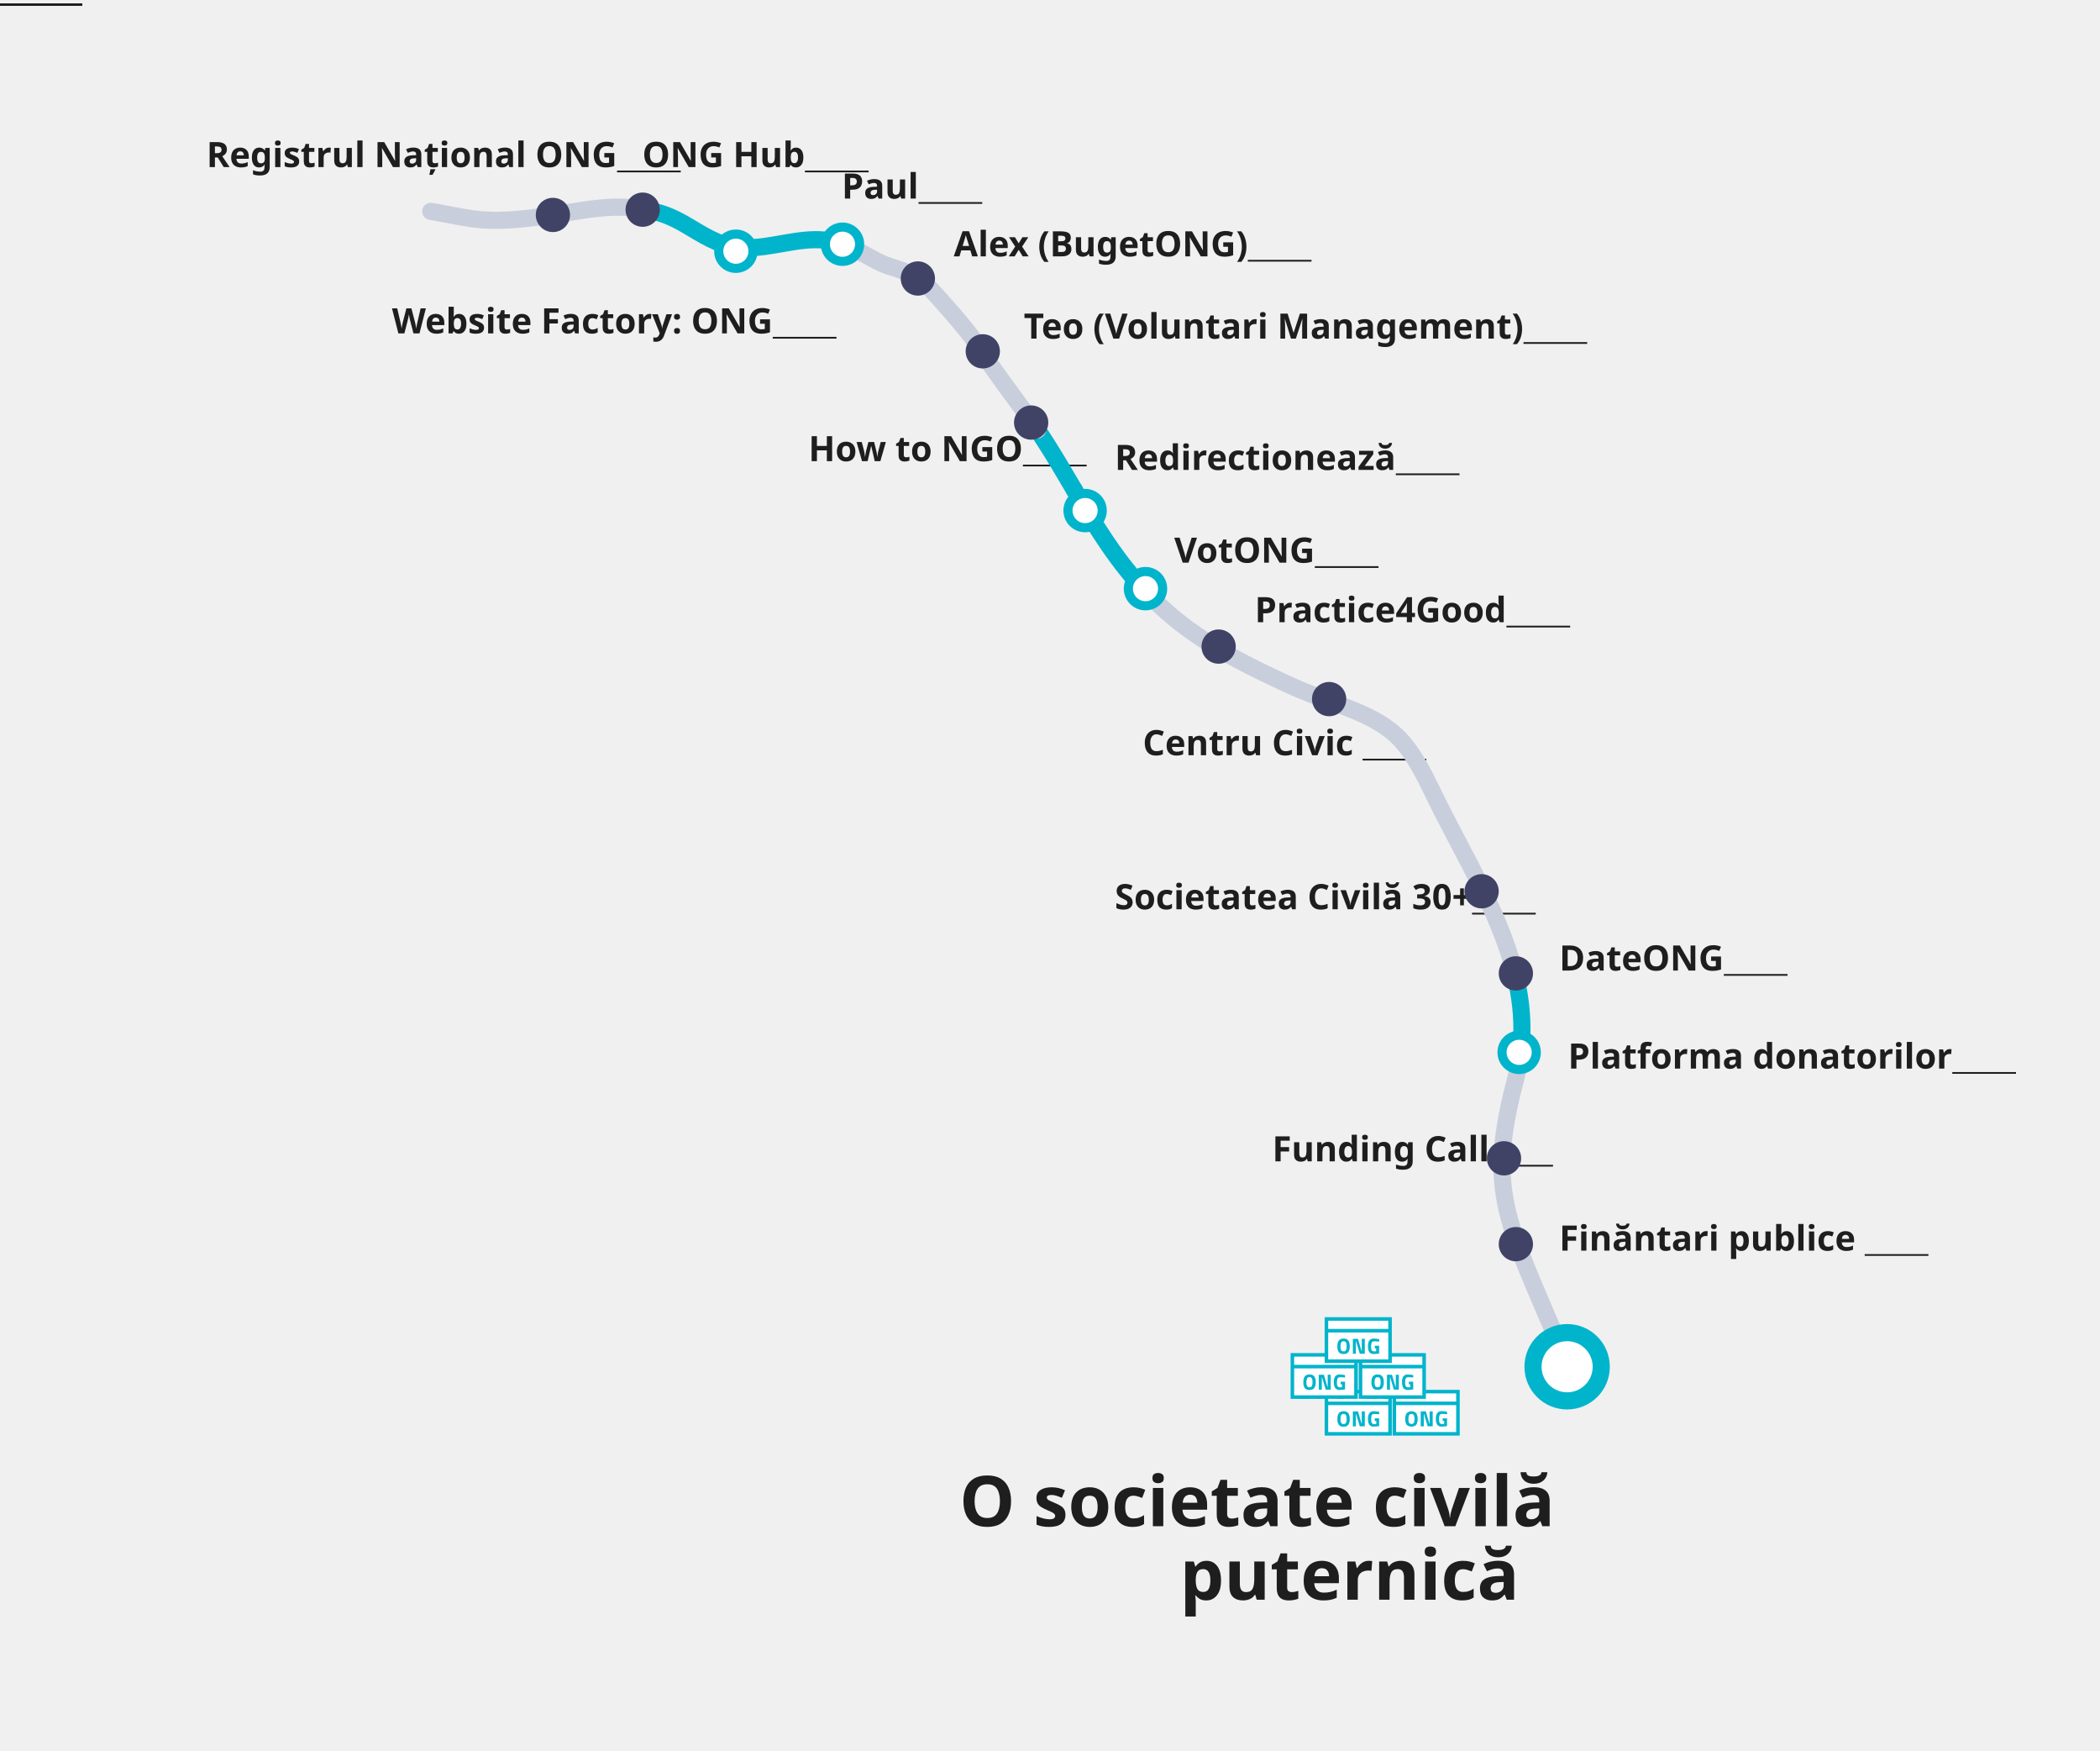
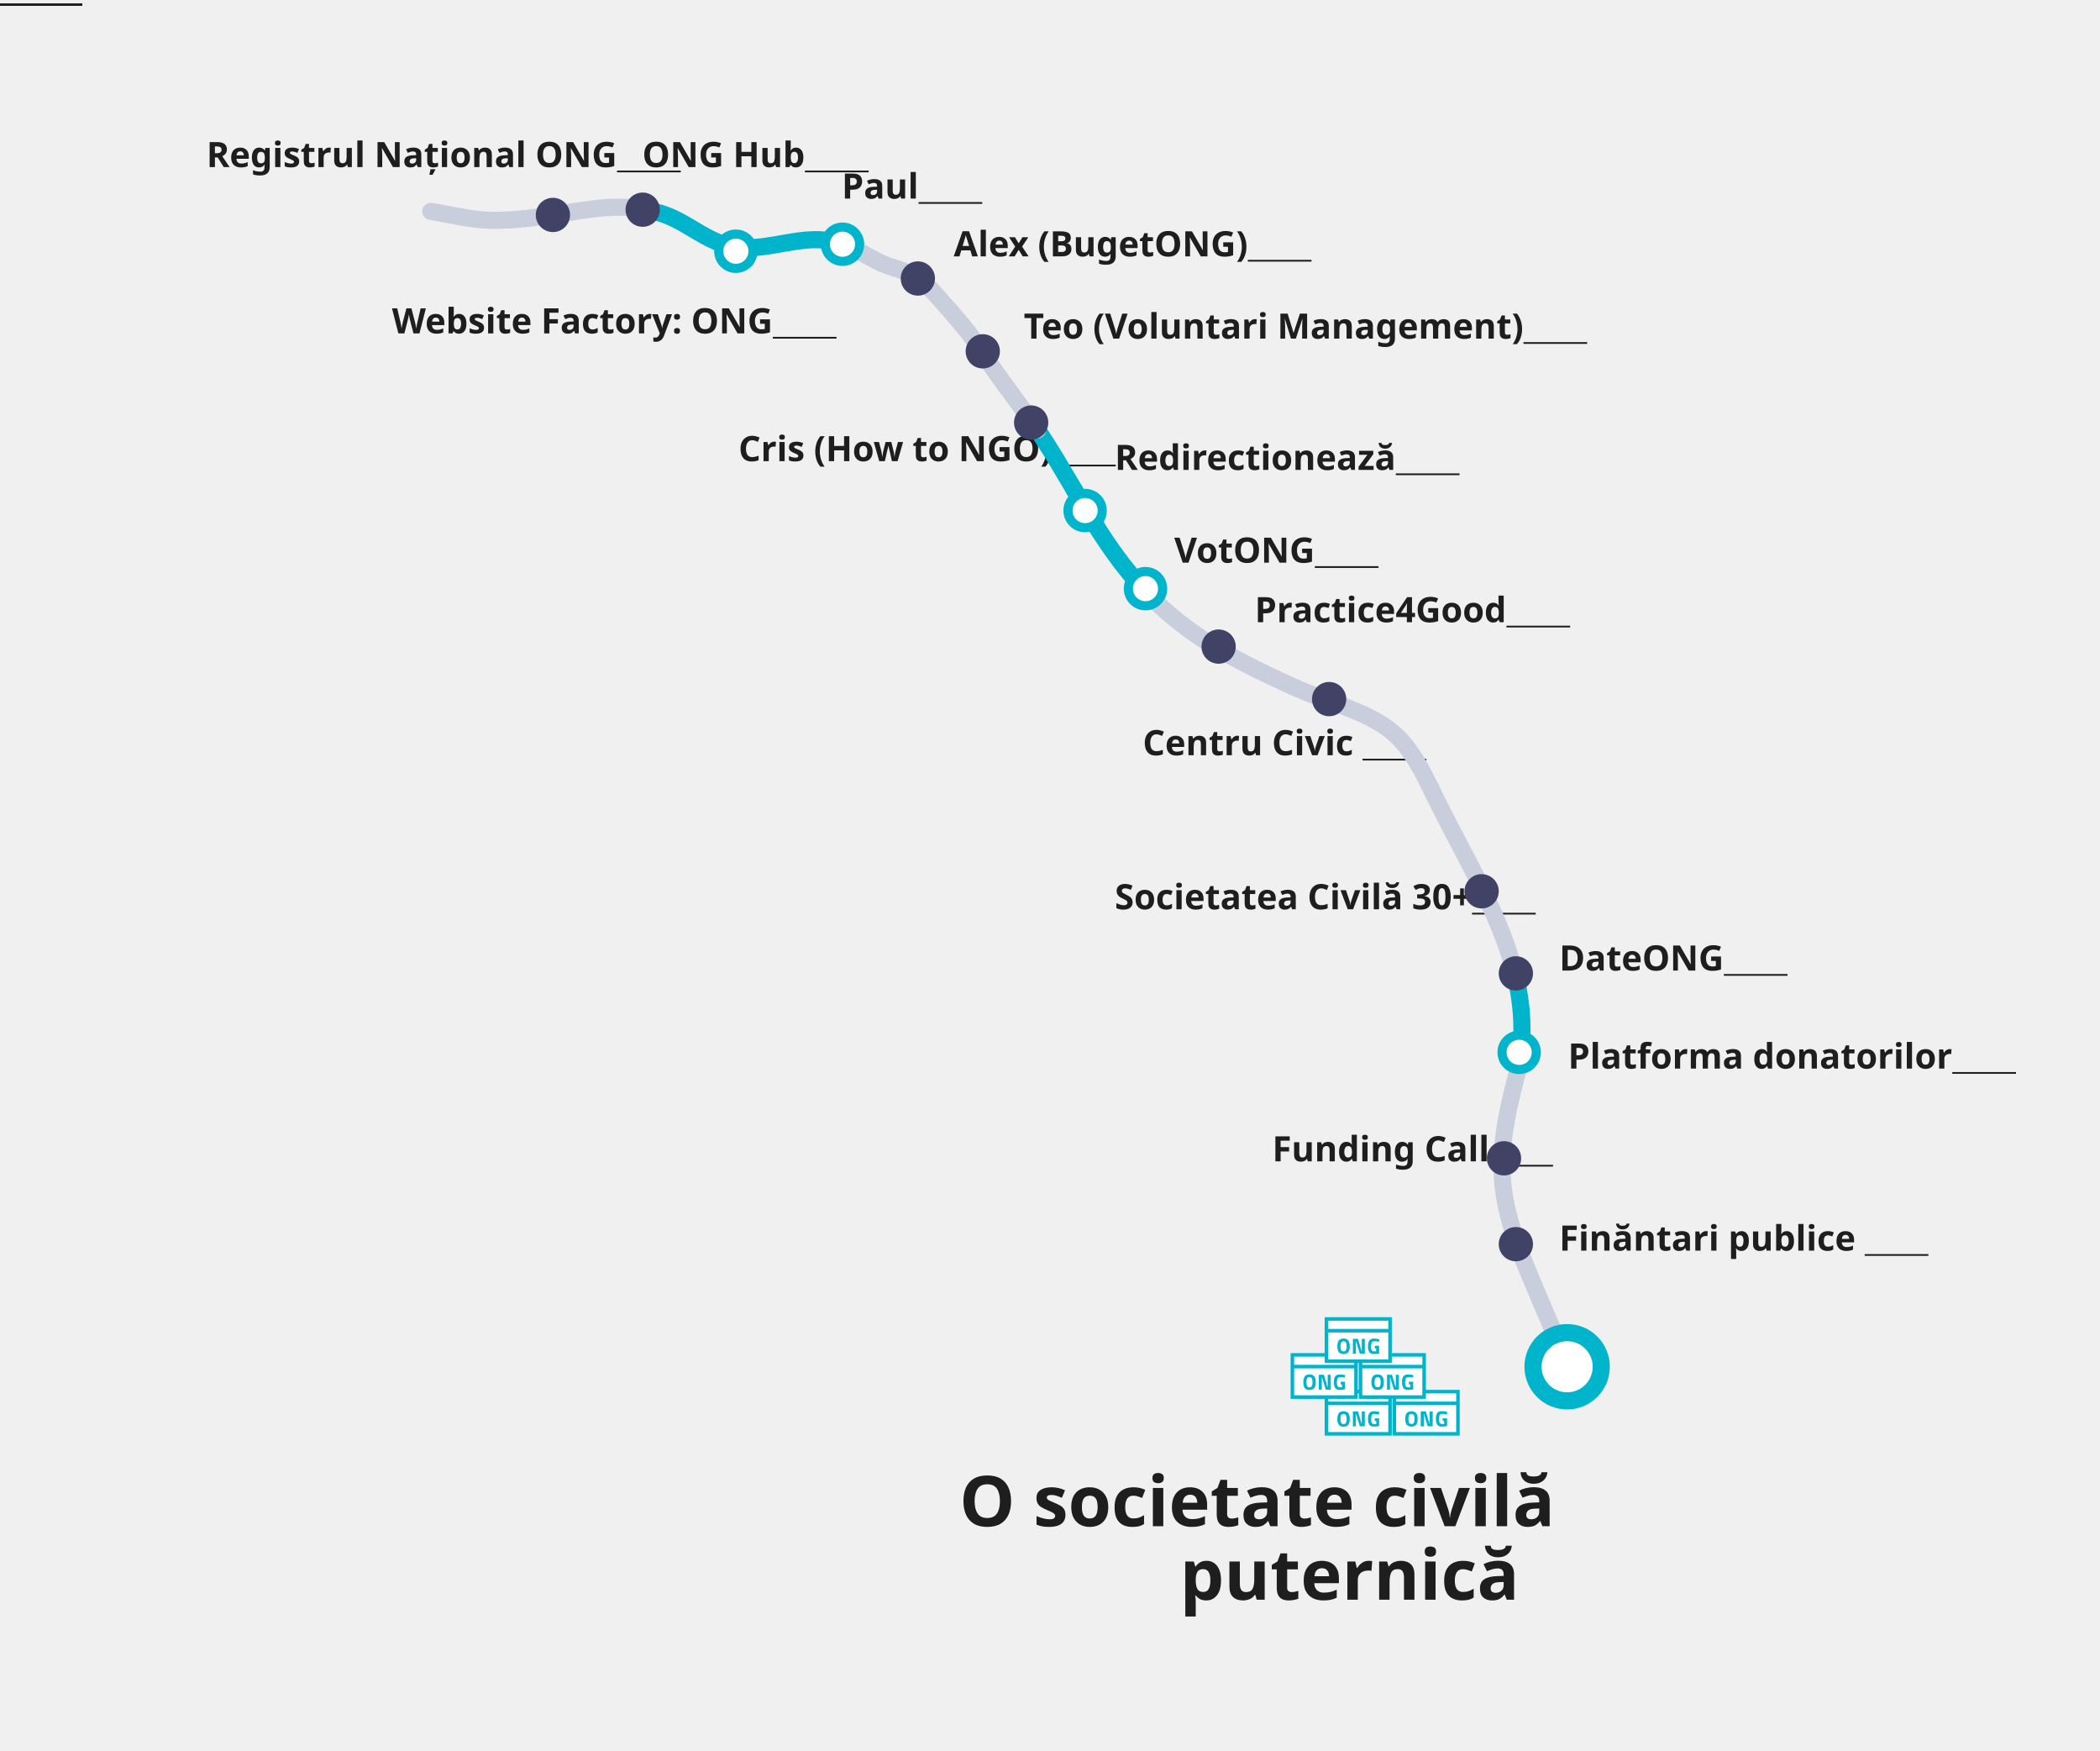
<svg xmlns="http://www.w3.org/2000/svg" viewBox="0 0 1200 1000" fill="none">
  <g id="segment-participation-04-societate-civila-puternica">
    <g id="Group 1200">
      <text class="btn-project" text-decoration="underline" cursor="pointer" data-projectid="1" id="Registrul NaÈional ONG" fill="#1E1E1E" xml:space="preserve" style="white-space: pre" font-family="Titillium Web" font-size="20" font-weight="600" letter-spacing="0px">
        <tspan x="118" y="95.45">Registrul Național ONG</tspan>
      </text>
      <text class="btn-project" text-decoration="underline" cursor="pointer" data-projectid="2" id="ONG Hub" fill="#1E1E1E" xml:space="preserve" style="white-space: pre" font-family="Titillium Web" font-size="20" font-weight="600" letter-spacing="0px">
        <tspan x="367" y="95.45">ONG Hub</tspan>
      </text>
      <text class="btn-project" text-decoration="underline" cursor="pointer" data-projectid="3" id="Website Factory: ONG" fill="#1E1E1E" xml:space="preserve" style="white-space: pre" font-family="Titillium Web" font-size="20" font-weight="600" letter-spacing="0px">
        <tspan x="224" y="190.45">Website Factory: ONG</tspan>
      </text>
      <text class="btn-project" text-decoration="underline" cursor="pointer" data-projectid="4" id="Paul" fill="#1E1E1E" xml:space="preserve" style="white-space: pre" font-family="Titillium Web" font-size="20" font-weight="600" letter-spacing="0px">
        <tspan x="481" y="113.45">Paul</tspan>
      </text>
      <text class="btn-project" text-decoration="underline" cursor="pointer" data-projectid="5" id="Alex (BugetONG)" fill="#1E1E1E" xml:space="preserve" style="white-space: pre" font-family="Titillium Web" font-size="20" font-weight="600" letter-spacing="0px">
        <tspan x="545" y="146.45">Alex (BugetONG)</tspan>
      </text>
      <text class="btn-project" text-decoration="underline" cursor="pointer" data-projectid="6" id="Teo (Voluntari Management)" fill="#1E1E1E" xml:space="preserve" style="white-space: pre" font-family="Titillium Web" font-size="20" font-weight="600" letter-spacing="0px">
        <tspan x="585" y="193.45">Teo (Voluntari Management)</tspan>
      </text>
-       <text class="btn-project" text-decoration="underline" cursor="pointer" data-projectid="7" id="How to NGO" fill="#1E1E1E" xml:space="preserve" style="white-space: pre" font-family="Titillium Web" font-size="20" font-weight="600" letter-spacing="0px">
-         <tspan x="462" y="263.45">How to NGO</tspan>
+       <text class="btn-project" text-decoration="underline" cursor="pointer" data-projectid="7" id="Cris (How to NGO)" fill="#1E1E1E" xml:space="preserve" style="white-space: pre" font-family="Titillium Web" font-size="20" font-weight="600" letter-spacing="0px">
+         <tspan x="422" y="263.45">Cris (How to NGO)</tspan>
      </text>
      <text class="btn-project" text-decoration="underline" cursor="pointer" data-projectid="8" id="RedirectioneazÄ" fill="#1E1E1E" xml:space="preserve" style="white-space: pre" font-family="Titillium Web" font-size="20" font-weight="600" letter-spacing="0px">
        <tspan x="637" y="268.45">Redirectionează</tspan>
      </text>
      <text class="btn-project" text-decoration="underline" cursor="pointer" data-projectid="9" id="VotONG" fill="#1E1E1E" xml:space="preserve" style="white-space: pre" font-family="Titillium Web" font-size="20" font-weight="600" letter-spacing="0px">
        <tspan x="671" y="321.45">VotONG</tspan>
      </text>
      <text class="btn-project" text-decoration="underline" cursor="pointer" data-projectid="10" id="Practice4Good" fill="#1E1E1E" xml:space="preserve" style="white-space: pre" font-family="Titillium Web" font-size="20" font-weight="600" letter-spacing="0px">
        <tspan x="717" y="355.45">Practice4Good</tspan>
      </text>
      <text class="btn-project" text-decoration="underline" cursor="pointer" data-projectid="11" id="Centru Civic" fill="#1E1E1E" xml:space="preserve" style="white-space: pre" font-family="Titillium Web" font-size="20" font-weight="600" letter-spacing="0px">
        <tspan x="653" y="431.45">Centru Civic</tspan>
      </text>
      <text class="btn-project" text-decoration="underline" cursor="pointer" data-projectid="12" id="Societatea CivilÄ 30+" fill="#1E1E1E" xml:space="preserve" style="white-space: pre" font-family="Titillium Web" font-size="20" font-weight="600" letter-spacing="0px">
        <tspan x="637" y="519.45">SocietateaCivilă 30+</tspan>
      </text>
      <text class="btn-project" text-decoration="underline" cursor="pointer" data-projectid="13" id="DateONG" fill="#1E1E1E" xml:space="preserve" style="white-space: pre" font-family="Titillium Web" font-size="20" font-weight="600" letter-spacing="0px">
        <tspan x="891" y="554.45">DateONG</tspan>
      </text>
      <text class="btn-project" text-decoration="underline" cursor="pointer" data-projectid="14" id="Platforma donatorilor" fill="#1E1E1E" xml:space="preserve" style="white-space: pre" font-family="Titillium Web" font-size="20" font-weight="600" letter-spacing="0px">
        <tspan x="896" y="610.45">Platformadonatorilor</tspan>
      </text>
      <text class="btn-project" text-decoration="underline" cursor="pointer" data-projectid="15" id="Funding Call" fill="#1E1E1E" xml:space="preserve" style="white-space: pre" font-family="Titillium Web" font-size="20" font-weight="600" letter-spacing="0px">
        <tspan x="727" y="663.45">Funding Call</tspan>
      </text>
      <text class="btn-project" text-decoration="underline" cursor="pointer" data-projectid="16" id="Finantri publice" fill="#1E1E1E" xml:space="preserve" style="white-space: pre" font-family="Titillium Web" font-size="20" font-weight="600" letter-spacing="0px">
        <tspan x="891" y="714.45">Finăntari publice </tspan>
      </text>
      <g id="icon-o-societate-civila-puternica 1">
        <path id="Vector" d="M794.313 795.011H757.963V819.126H794.313V795.011Z" fill="white" stroke="#00B4CC" stroke-width="2.025" stroke-miterlimit="10" />
        <path id="Vector_2" d="M757.963 801.715H794.327" stroke="#00B4CC" stroke-width="2.025" stroke-miterlimit="10" />
        <path id="Vector_3" d="M770.484 813.979C770.143 814.357 769.717 814.65 769.242 814.833C768.766 815.016 768.254 815.084 767.747 815.033C767.24 815.084 766.728 815.016 766.253 814.833C765.777 814.65 765.351 814.357 765.01 813.979C764.409 812.984 764.131 811.826 764.216 810.667C764.136 809.494 764.413 808.325 765.01 807.314C765.344 806.924 765.768 806.621 766.244 806.431C766.721 806.24 767.236 806.167 767.747 806.219C768.258 806.167 768.773 806.24 769.25 806.431C769.726 806.621 770.15 806.924 770.484 807.314C771.087 808.323 771.365 809.494 771.278 810.667C771.372 811.827 771.094 812.987 770.484 813.979ZM766.379 812.87C766.524 813.095 766.729 813.276 766.97 813.392C767.212 813.508 767.481 813.555 767.747 813.527C768.014 813.555 768.283 813.508 768.524 813.392C768.766 813.276 768.971 813.095 769.116 812.87C769.412 812.175 769.539 811.42 769.485 810.667C769.533 809.9 769.407 809.133 769.116 808.422C768.955 808.212 768.748 808.042 768.51 807.925C768.273 807.808 768.012 807.747 767.747 807.747C767.483 807.747 767.221 807.808 766.984 807.925C766.747 808.042 766.54 808.212 766.379 808.422C766.087 809.133 765.961 809.9 766.009 810.667C765.951 811.419 766.073 812.174 766.365 812.87H766.379Z" fill="#00B4CC" />
        <path id="Vector_4" d="M773.07 814.882V806.315H775.986L778.038 813.322H778.162V806.315H779.886V814.828H777.039L774.891 807.875H774.767V814.882H773.07Z" fill="#00B4CC" />
        <path id="Vector_5" d="M785.593 811.789V810.284H788.07V814.705C787.111 814.874 786.141 814.97 785.168 814.992C784.659 815.054 784.143 814.989 783.666 814.802C783.188 814.616 782.764 814.314 782.431 813.925C781.881 812.902 781.638 811.742 781.733 810.585C781.634 809.419 781.902 808.252 782.5 807.246C782.827 806.877 783.237 806.592 783.696 806.414C784.156 806.235 784.651 806.169 785.141 806.219C785.987 806.229 786.831 806.32 787.659 806.493L788.111 806.575V807.944C787.298 807.846 786.48 807.791 785.661 807.779C785.194 807.742 784.725 807.817 784.292 807.998C784.006 808.195 783.806 808.494 783.731 808.833C783.577 809.515 783.512 810.215 783.54 810.914C783.484 811.618 783.611 812.325 783.909 812.966C784.087 813.187 784.32 813.357 784.584 813.461C784.848 813.564 785.134 813.596 785.415 813.555H786.441V811.789H785.593Z" fill="#00B4CC" />
        <path id="Vector_6" d="M833.112 795.011H796.762V819.126H833.112V795.011Z" fill="white" stroke="#00B4CC" stroke-width="2.025" stroke-miterlimit="10" />
        <path id="Vector_7" d="M796.762 801.715H833.112" stroke="#00B4CC" stroke-width="2.025" stroke-miterlimit="10" />
        <path id="Vector_8" d="M809.283 813.98C808.531 814.653 807.556 815.025 806.546 815.025C805.536 815.025 804.562 814.653 803.809 813.98C803.199 812.988 802.921 811.828 803.015 810.668C802.929 809.495 803.206 808.324 803.809 807.314C804.547 806.612 805.527 806.22 806.546 806.22C807.565 806.22 808.545 806.612 809.283 807.314C809.881 808.326 810.157 809.495 810.077 810.668C810.162 811.827 809.885 812.985 809.283 813.98ZM805.178 812.871C805.345 813.072 805.554 813.234 805.79 813.345C806.027 813.456 806.285 813.513 806.546 813.513C806.807 813.513 807.066 813.456 807.302 813.345C807.539 813.234 807.748 813.072 807.915 812.871C808.211 812.176 808.338 811.421 808.284 810.668C808.332 809.901 808.206 809.134 807.915 808.423C807.754 808.213 807.547 808.043 807.309 807.926C807.072 807.809 806.811 807.748 806.546 807.748C806.282 807.748 806.02 807.809 805.783 807.926C805.546 808.043 805.339 808.213 805.178 808.423C804.886 809.134 804.76 809.901 804.808 810.668C804.75 811.42 804.872 812.175 805.164 812.871H805.178Z" fill="#00B4CC" />
        <path id="Vector_9" d="M811.845 814.882V806.315H814.76L816.799 813.322H816.936V806.315H818.688V814.828H815.841L813.72 807.82H813.597V814.828L811.845 814.882Z" fill="#00B4CC" />
        <path id="Vector_10" d="M824.395 811.789V810.284H826.9V814.704C825.942 814.874 824.972 814.97 823.999 814.992C823.49 815.053 822.973 814.988 822.496 814.802C822.018 814.616 821.594 814.314 821.261 813.924C820.683 812.896 820.421 811.72 820.509 810.544C820.414 809.376 820.687 808.209 821.289 807.204C821.616 806.836 822.026 806.551 822.486 806.372C822.945 806.194 823.44 806.127 823.93 806.178C824.776 806.187 825.62 806.279 826.448 806.451L826.9 806.534V807.902C826.082 807.804 825.26 807.749 824.436 807.738C823.969 807.699 823.5 807.774 823.068 807.957C822.782 808.154 822.581 808.452 822.507 808.792C822.352 809.474 822.288 810.173 822.315 810.872C822.26 811.577 822.387 812.284 822.685 812.925C822.917 813.322 823.424 813.513 824.19 813.513H825.217V811.789H824.395Z" fill="#00B4CC" />
        <path id="Vector_11" d="M747.355 796.405H752.652" stroke="#00B4CC" stroke-width="2.025" stroke-linecap="round" stroke-linejoin="round" />
        <path id="Vector_12" d="M751.981 798.131H754.637" stroke="#00B4CC" stroke-width="2.025" stroke-linecap="round" stroke-linejoin="round" />
        <path id="Vector_13" d="M742.592 798.131H747.888" stroke="#00B4CC" stroke-width="2.025" stroke-linecap="round" stroke-linejoin="round" />
        <path id="Vector_14" d="M766.981 796.405H772.278" stroke="#00B4CC" stroke-width="2.025" stroke-linecap="round" stroke-linejoin="round" />
        <path id="Vector_15" d="M786.305 796.405H791.601" stroke="#00B4CC" stroke-width="2.025" stroke-linecap="round" stroke-linejoin="round" />
        <path id="Vector_16" d="M764.859 798.131H767.501" stroke="#00B4CC" stroke-width="2.025" stroke-linecap="round" stroke-linejoin="round" />
        <path id="Vector_17" d="M790.932 798.131H793.587" stroke="#00B4CC" stroke-width="2.025" stroke-linecap="round" stroke-linejoin="round" />
        <path id="Vector_18" d="M781.542 798.131H786.839" stroke="#00B4CC" stroke-width="2.025" stroke-linecap="round" stroke-linejoin="round" />
        <path id="Vector_19" d="M774.85 774.015H738.5V798.13H774.85V774.015Z" fill="white" stroke="#00B4CC" stroke-width="2.025" stroke-miterlimit="10" />
        <path id="Vector_20" d="M738.5 780.722H774.85" stroke="#00B4CC" stroke-width="2.025" stroke-miterlimit="10" />
        <path id="Vector_21" d="M751.009 792.985C750.668 793.365 750.242 793.658 749.767 793.841C749.291 794.024 748.779 794.092 748.271 794.039C747.765 794.091 747.252 794.023 746.777 793.839C746.301 793.656 745.876 793.364 745.534 792.985C744.947 791.986 744.684 790.829 744.782 789.673C744.701 788.501 744.978 787.332 745.575 786.32C745.91 785.931 746.333 785.628 746.81 785.438C747.286 785.247 747.802 785.174 748.313 785.225C748.823 785.173 749.339 785.245 749.816 785.436C750.293 785.627 750.716 785.93 751.05 786.32C751.653 787.33 751.93 788.501 751.844 789.673C751.926 790.838 751.633 791.999 751.009 792.985ZM746.903 791.877C747.048 792.102 747.253 792.283 747.494 792.399C747.736 792.515 748.005 792.561 748.271 792.534C748.538 792.561 748.807 792.515 749.049 792.399C749.29 792.283 749.495 792.102 749.64 791.877C749.936 791.182 750.063 790.427 750.01 789.673C750.058 788.907 749.931 788.14 749.64 787.429C749.501 787.195 749.299 787.005 749.057 786.882C748.815 786.758 748.542 786.706 748.271 786.731C748.001 786.706 747.728 786.758 747.486 786.882C747.244 787.005 747.042 787.195 746.903 787.429C746.612 788.14 746.485 788.907 746.533 789.673C746.476 790.426 746.598 791.181 746.889 791.877H746.903Z" fill="#00B4CC" />
        <path id="Vector_22" d="M753.596 793.888V785.375H756.511L758.564 792.382H758.687V785.375H760.411V793.888H757.565L755.443 786.88H755.32V793.888H753.596Z" fill="#00B4CC" />
        <path id="Vector_23" d="M766.12 790.837V789.331H768.597V793.752C767.639 793.921 766.669 794.017 765.696 794.039C765.187 794.101 764.67 794.036 764.193 793.849C763.715 793.663 763.291 793.362 762.958 792.972C762.387 791.941 762.13 790.766 762.219 789.591C762.12 788.425 762.388 787.258 762.986 786.252C763.313 785.883 763.723 785.598 764.183 785.42C764.642 785.241 765.137 785.175 765.627 785.225C766.473 785.237 767.315 785.324 768.145 785.485L768.597 785.581V786.95C767.784 786.852 766.966 786.797 766.147 786.786C765.68 786.748 765.211 786.823 764.779 787.005C764.634 787.099 764.51 787.221 764.413 787.365C764.317 787.508 764.25 787.67 764.218 787.839C764.038 788.509 763.946 789.199 763.944 789.892C763.888 790.597 764.015 791.304 764.313 791.945C764.491 792.166 764.724 792.336 764.988 792.439C765.252 792.543 765.538 792.575 765.819 792.534H766.845V790.837H766.12Z" fill="#00B4CC" />
        <path id="Vector_24" d="M806.057 796.405H811.353" stroke="#00B4CC" stroke-width="2.025" stroke-linecap="round" stroke-linejoin="round" />
        <path id="Vector_25" d="M813.786 774.015H777.436V798.13H813.786V774.015Z" fill="white" stroke="#00B4CC" stroke-width="2.025" stroke-miterlimit="10" />
        <path id="Vector_26" d="M777.436 780.722H813.8" stroke="#00B4CC" stroke-width="2.025" stroke-miterlimit="10" />
        <path id="Vector_27" d="M789.947 792.985C789.602 793.356 789.174 793.641 788.699 793.816C788.224 793.992 787.714 794.054 787.21 793.998C786.703 794.049 786.191 793.981 785.716 793.798C785.24 793.615 784.814 793.322 784.473 792.944C783.872 791.949 783.594 790.791 783.679 789.632C783.607 788.473 783.884 787.32 784.473 786.32C784.807 785.93 785.231 785.628 785.707 785.437C786.184 785.246 786.699 785.174 787.21 785.225C787.721 785.174 788.236 785.246 788.713 785.437C789.189 785.628 789.613 785.93 789.947 786.32C790.545 787.332 790.821 788.501 790.741 789.673C790.826 790.832 790.549 791.99 789.947 792.985ZM785.841 791.876C786.008 792.077 786.218 792.239 786.454 792.35C786.691 792.461 786.949 792.519 787.21 792.519C787.471 792.519 787.729 792.461 787.966 792.35C788.203 792.239 788.412 792.077 788.579 791.876C788.875 791.181 789.002 790.426 788.948 789.673C788.996 788.906 788.87 788.139 788.579 787.428C788.418 787.218 788.211 787.048 787.973 786.931C787.736 786.814 787.475 786.753 787.21 786.753C786.945 786.753 786.684 786.814 786.447 786.931C786.21 787.048 786.003 787.218 785.841 787.428C785.55 788.139 785.424 788.906 785.472 789.673C785.419 790.426 785.545 791.181 785.841 791.876Z" fill="#00B4CC" />
        <path id="Vector_28" d="M792.548 793.888V785.375H795.422L797.475 792.382H797.598V785.375H799.322V793.888H796.517L794.395 786.88H794.272V793.888H792.548Z" fill="#00B4CC" />
        <path id="Vector_29" d="M805.069 790.837V789.331H807.546V793.752C806.588 793.921 805.618 794.017 804.645 794.039C804.136 794.101 803.62 794.036 803.142 793.849C802.665 793.663 802.24 793.362 801.908 792.972C801.337 791.941 801.08 790.766 801.169 789.591C801.07 788.425 801.338 787.258 801.935 786.252C802.262 785.883 802.673 785.598 803.132 785.42C803.591 785.241 804.086 785.175 804.576 785.225C805.422 785.237 806.265 785.324 807.095 785.485L807.546 785.581V786.95C806.729 786.852 805.906 786.797 805.083 786.786C804.616 786.747 804.146 786.822 803.714 787.005C803.569 787.099 803.445 787.221 803.349 787.365C803.252 787.508 803.186 787.67 803.153 787.839C802.992 788.511 802.918 789.201 802.934 789.892C802.879 790.597 803.006 791.304 803.304 791.945C803.482 792.166 803.714 792.336 803.978 792.439C804.242 792.543 804.529 792.575 804.809 792.534H805.836V790.837H805.069Z" fill="#00B4CC" />
        <path id="Vector_30" d="M794.313 753.5H757.963V777.615H794.313V753.5Z" fill="white" stroke="#00B4CC" stroke-width="2.025" stroke-miterlimit="10" />
        <path id="Vector_31" d="M757.963 760.207H794.327" stroke="#00B4CC" stroke-width="2.025" stroke-miterlimit="10" />
        <path id="Vector_32" d="M770.484 772.47C770.143 772.848 769.717 773.141 769.242 773.324C768.766 773.507 768.254 773.575 767.747 773.524C767.24 773.575 766.728 773.507 766.253 773.324C765.777 773.141 765.351 772.848 765.01 772.47C764.409 771.475 764.131 770.317 764.216 769.158C764.136 767.986 764.413 766.817 765.01 765.805C765.344 765.415 765.768 765.113 766.244 764.922C766.721 764.731 767.236 764.659 767.747 764.71C768.258 764.659 768.773 764.731 769.25 764.922C769.726 765.113 770.15 765.415 770.484 765.805C771.087 766.814 771.365 767.985 771.278 769.158C771.372 770.318 771.094 771.478 770.484 772.47ZM766.379 771.361C766.524 771.586 766.729 771.767 766.97 771.883C767.212 771.999 767.481 772.046 767.747 772.018C768.014 772.046 768.283 771.999 768.524 771.883C768.766 771.767 768.971 771.586 769.116 771.361C769.412 770.666 769.539 769.911 769.485 769.158C769.533 768.391 769.407 767.624 769.116 766.913C768.955 766.703 768.748 766.533 768.51 766.416C768.273 766.299 768.012 766.238 767.747 766.238C767.483 766.238 767.221 766.299 766.984 766.416C766.747 766.533 766.54 766.703 766.379 766.913C766.087 767.624 765.961 768.391 766.009 769.158C765.951 769.91 766.073 770.665 766.365 771.361H766.379Z" fill="#00B4CC" />
        <path id="Vector_33" d="M773.07 773.373V764.86H775.986L778.038 771.867H778.162V764.86H779.886V773.373H777.039L774.891 766.365H774.767V773.373H773.07Z" fill="#00B4CC" />
        <path id="Vector_34" d="M785.595 770.319V768.814H788.072V773.234C787.114 773.404 786.144 773.5 785.171 773.522C784.662 773.583 784.145 773.518 783.668 773.332C783.19 773.146 782.766 772.844 782.433 772.454C781.877 771.419 781.634 770.244 781.735 769.074C781.636 767.908 781.904 766.74 782.502 765.734C782.829 765.366 783.239 765.081 783.699 764.902C784.158 764.724 784.653 764.657 785.143 764.708C785.989 764.719 786.831 764.806 787.661 764.968L788.113 765.064V766.432C787.3 766.335 786.482 766.28 785.663 766.268C785.196 766.231 784.727 766.306 784.295 766.487C784.15 766.581 784.025 766.704 783.929 766.847C783.833 766.991 783.766 767.152 783.733 767.322C783.555 767.987 783.463 768.672 783.46 769.361C783.404 770.066 783.531 770.773 783.829 771.414C784.007 771.635 784.24 771.805 784.504 771.908C784.768 772.011 785.054 772.044 785.335 772.003H786.361V770.319H785.595Z" fill="#00B4CC" />
      </g>
      <text id="O societate civilÄ puternicÄ" fill="#1E1E1E" xml:space="preserve" style="white-space: pre" font-family="Titillium Web" font-size="40" font-weight="600" letter-spacing="0px">
        <tspan x="548.227" y="871.9">O societate civilă </tspan>
        <tspan x="674.203" y="913.9">puternică</tspan>
      </text>
      <g id="Group 1199">
        <path id="Vector_35" d="M865.848 557.127C864.464 551.462 862.794 545.824 860.836 540.238C850.368 510.323 832.54 481.531 818.078 451.355C815.651 446.291 813.171 441.436 810.561 436.946C806.097 429.298 801.242 422.746 795.499 418.1C789.13 412.931 782.003 409.303 774.225 406.066C763.496 401.602 751.541 397.974 738.802 392.257C737.053 391.474 735.304 390.691 733.529 389.856C725.724 386.227 718.415 382.729 711.524 379.153C698.185 372.262 686.386 365.162 675.423 356.73C672.865 354.772 670.359 352.71 667.905 350.596C663.337 346.654 658.899 342.425 654.54 337.779" stroke="#C8CEDB" stroke-width="9.794" stroke-miterlimit="10" stroke-linecap="round" stroke-linejoin="round" />
        <path id="Vector_36" d="M868.851 601.581C869.033 600.119 869.164 598.683 869.294 597.222C869.425 595.629 869.529 594.063 869.581 592.471C870.077 580.359 868.616 568.612 865.849 557.101" stroke="#00B4CC" stroke-width="9.794" stroke-miterlimit="10" stroke-linecap="round" stroke-linejoin="round" />
        <path id="Vector_37" d="M896.154 779.398C891.743 769.818 887.592 760.394 883.703 751.258C878.038 737.971 873.209 726.773 869.32 716.645C860.784 694.352 856.816 677.255 858.748 654.858C859.035 651.621 859.427 648.254 859.975 644.756C861.202 636.611 863.133 627.684 865.796 617.582C867.232 612.179 868.224 606.853 868.85 601.607" stroke="#C8CEDB" stroke-width="9.794" stroke-miterlimit="10" stroke-linecap="round" stroke-linejoin="round" />
        <path id="Vector_38" d="M613.897 279.881C621.729 293.246 629.638 306.533 638.905 319.036C640.34 320.968 641.802 322.9 643.316 324.779C647.023 329.452 650.756 333.759 654.541 337.779" stroke="#00B4CC" stroke-width="9.794" stroke-miterlimit="10" stroke-linecap="round" stroke-linejoin="round" />
        <path id="Vector_39" d="M592.806 245.634C594.346 247.878 595.86 250.149 597.322 252.447C602.386 260.356 607.163 268.422 611.887 276.488C612.54 277.61 613.219 278.733 613.871 279.855" stroke="#00B4CC" stroke-width="9.794" stroke-miterlimit="10" stroke-linecap="round" stroke-linejoin="round" />
        <path id="Vector_40" d="M592.806 245.634C590.274 241.901 587.637 238.22 585.001 234.566C581.686 229.998 578.344 225.456 575.003 220.914C571.74 216.476 568.529 212.013 565.397 207.471C563.491 204.704 561.612 201.911 559.785 199.065C558.949 197.76 558.062 196.455 557.174 195.176C551.51 187.162 544.775 179.67 538.197 172.231C537.44 171.369 536.683 170.534 535.952 169.673C531.123 164.165 527.182 160.589 522.483 157.848C518.802 155.707 514.678 154.115 509.301 152.497C498.128 149.155 489.645 141.011 477.48 138.14" stroke="#C8CEDB" stroke-width="9.794" stroke-miterlimit="10" stroke-linecap="round" stroke-linejoin="round" />
        <path id="Vector_41" d="M424.646 141.533C440.805 142.029 455.684 135.607 471.502 137.174C473.486 137.356 475.47 137.696 477.506 138.165" stroke="#00B4CC" stroke-width="9.794" stroke-miterlimit="10" stroke-linecap="round" stroke-linejoin="round" />
        <path id="Vector_42" d="M374.266 120.963C382.593 122.921 389.38 126.915 396.01 130.883C404.677 136.051 413.134 141.167 424.62 141.533" stroke="#00B4CC" stroke-width="9.794" stroke-miterlimit="10" stroke-linecap="round" stroke-linejoin="round" />
        <path id="Vector_43" d="M313.576 123.156C334.171 120.18 351.661 115.742 371.238 120.31" stroke="#C8CEDB" stroke-width="9.794" stroke-miterlimit="10" stroke-linecap="round" stroke-linejoin="round" />
        <path id="Vector_44" d="M246.15 120.754C252.937 121.877 259.907 123.365 267.868 124.67C282.904 127.124 298.253 125.375 313.576 123.156" stroke="#C8CEDB" stroke-width="9.794" stroke-miterlimit="10" stroke-linecap="round" stroke-linejoin="round" />
        <path id="Vector_45" d="M895.501 800.307C906.27 800.307 915.001 791.577 915.001 780.808C915.001 770.039 906.27 761.308 895.501 761.308C884.732 761.308 876.002 770.039 876.002 780.808C876.002 791.577 884.732 800.307 895.501 800.307Z" fill="white" stroke="#00B4CC" stroke-width="9.794" stroke-miterlimit="10" stroke-linecap="round" stroke-linejoin="round" />
        <path id="Vector_46" d="M315.952 132.579C321.358 132.579 325.741 128.196 325.741 122.79C325.741 117.384 321.358 113.001 315.952 113.001C310.546 113.001 306.163 117.384 306.163 122.79C306.163 128.196 310.546 132.579 315.952 132.579Z" fill="#404366" />
        <path id="Vector_47" d="M367.245 129.578C372.651 129.578 377.034 125.195 377.034 119.789C377.034 114.383 372.651 110 367.245 110C361.839 110 357.456 114.383 357.456 119.789C357.456 125.195 361.839 129.578 367.245 129.578Z" fill="#404366" />
        <path id="Vector_48" d="M420.496 153.306C425.902 153.306 430.285 148.923 430.285 143.517C430.285 138.111 425.902 133.728 420.496 133.728C415.09 133.728 410.707 138.111 410.707 143.517C410.707 148.923 415.09 153.306 420.496 153.306Z" fill="white" stroke="#00B4CC" stroke-width="5.221" stroke-miterlimit="10" stroke-linecap="round" stroke-linejoin="round" />
        <path id="Vector_49" d="M481.423 149.311C486.829 149.311 491.211 144.929 491.211 139.522C491.211 134.116 486.829 129.734 481.423 129.734C476.016 129.734 471.634 134.116 471.634 139.522C471.634 144.929 476.016 149.311 481.423 149.311Z" fill="white" stroke="#00B4CC" stroke-width="5.221" stroke-miterlimit="10" stroke-linecap="round" stroke-linejoin="round" />
        <path id="Vector_50" d="M561.586 210.499C566.992 210.499 571.374 206.116 571.374 200.71C571.374 195.303 566.992 190.921 561.586 190.921C556.179 190.921 551.797 195.303 551.797 200.71C551.797 206.116 556.179 210.499 561.586 210.499Z" fill="#404366" />
        <path id="Vector_51" d="M589.229 251.194C594.635 251.194 599.018 246.811 599.018 241.405C599.018 235.999 594.635 231.616 589.229 231.616C583.823 231.616 579.44 235.999 579.44 241.405C579.44 246.811 583.823 251.194 589.229 251.194Z" fill="#404366" />
        <path id="Vector_52" d="M524.493 168.889C529.899 168.889 534.282 164.507 534.282 159.1C534.282 153.694 529.899 149.312 524.493 149.312C519.087 149.312 514.704 153.694 514.704 159.1C514.704 164.507 519.087 168.889 524.493 168.889Z" fill="#404366" />
        <path id="Vector_53" d="M620.057 301.468C625.464 301.468 629.846 297.086 629.846 291.68C629.846 286.273 625.464 281.891 620.057 281.891C614.651 281.891 610.269 286.273 610.269 291.68C610.269 297.086 614.651 301.468 620.057 301.468Z" fill="white" stroke="#00B4CC" stroke-width="5.221" stroke-miterlimit="10" stroke-linecap="round" stroke-linejoin="round" />
        <path id="Vector_54" d="M654.566 346.08C659.972 346.08 664.355 341.697 664.355 336.291C664.355 330.885 659.972 326.502 654.566 326.502C649.16 326.502 644.777 330.885 644.777 336.291C644.777 341.697 649.16 346.08 654.566 346.08Z" fill="white" stroke="#00B4CC" stroke-width="5.221" stroke-miterlimit="10" stroke-linecap="round" stroke-linejoin="round" />
        <path id="Vector_55" d="M696.358 379.179C701.764 379.179 706.147 374.796 706.147 369.39C706.147 363.984 701.764 359.601 696.358 359.601C690.952 359.601 686.569 363.984 686.569 369.39C686.569 374.796 690.952 379.179 696.358 379.179Z" fill="#404366" />
        <path id="Vector_56" d="M759.502 409.172C764.908 409.172 769.291 404.789 769.291 399.383C769.291 393.977 764.908 389.594 759.502 389.594C754.095 389.594 749.713 393.977 749.713 399.383C749.713 404.789 754.095 409.172 759.502 409.172Z" fill="#404366" />
        <path id="Vector_57" d="M846.635 518.963C852.042 518.963 856.424 514.581 856.424 509.175C856.424 503.768 852.042 499.386 846.635 499.386C841.229 499.386 836.847 503.768 836.847 509.175C836.847 514.581 841.229 518.963 846.635 518.963Z" fill="#404366" />
        <path id="Vector_58" d="M866.213 565.871C871.619 565.871 876.001 561.488 876.001 556.082C876.001 550.676 871.619 546.293 866.213 546.293C860.806 546.293 856.424 550.676 856.424 556.082C856.424 561.488 860.806 565.871 866.213 565.871Z" fill="#404366" />
        <path id="Vector_59" d="M868.093 610.978C873.499 610.978 877.881 606.595 877.881 601.189C877.881 595.783 873.499 591.4 868.093 591.4C862.686 591.4 858.304 595.783 858.304 601.189C858.304 606.595 862.686 610.978 868.093 610.978Z" fill="white" stroke="#00B4CC" stroke-width="5.221" stroke-miterlimit="10" stroke-linecap="round" stroke-linejoin="round" />
        <path id="Vector_60" d="M859.427 671.512C864.834 671.512 869.216 667.13 869.216 661.723C869.216 656.317 864.834 651.935 859.427 651.935C854.021 651.935 849.639 656.317 849.639 661.723C849.639 667.13 854.021 671.512 859.427 671.512Z" fill="#404366" />
        <path id="Vector_61" d="M866.213 720.561C871.619 720.561 876.001 716.178 876.001 710.772C876.001 705.366 871.619 700.983 866.213 700.983C860.806 700.983 856.424 705.366 856.424 710.772C856.424 716.178 860.806 720.561 866.213 720.561Z" fill="#404366" />
      </g>
    </g>
  </g>
</svg>
